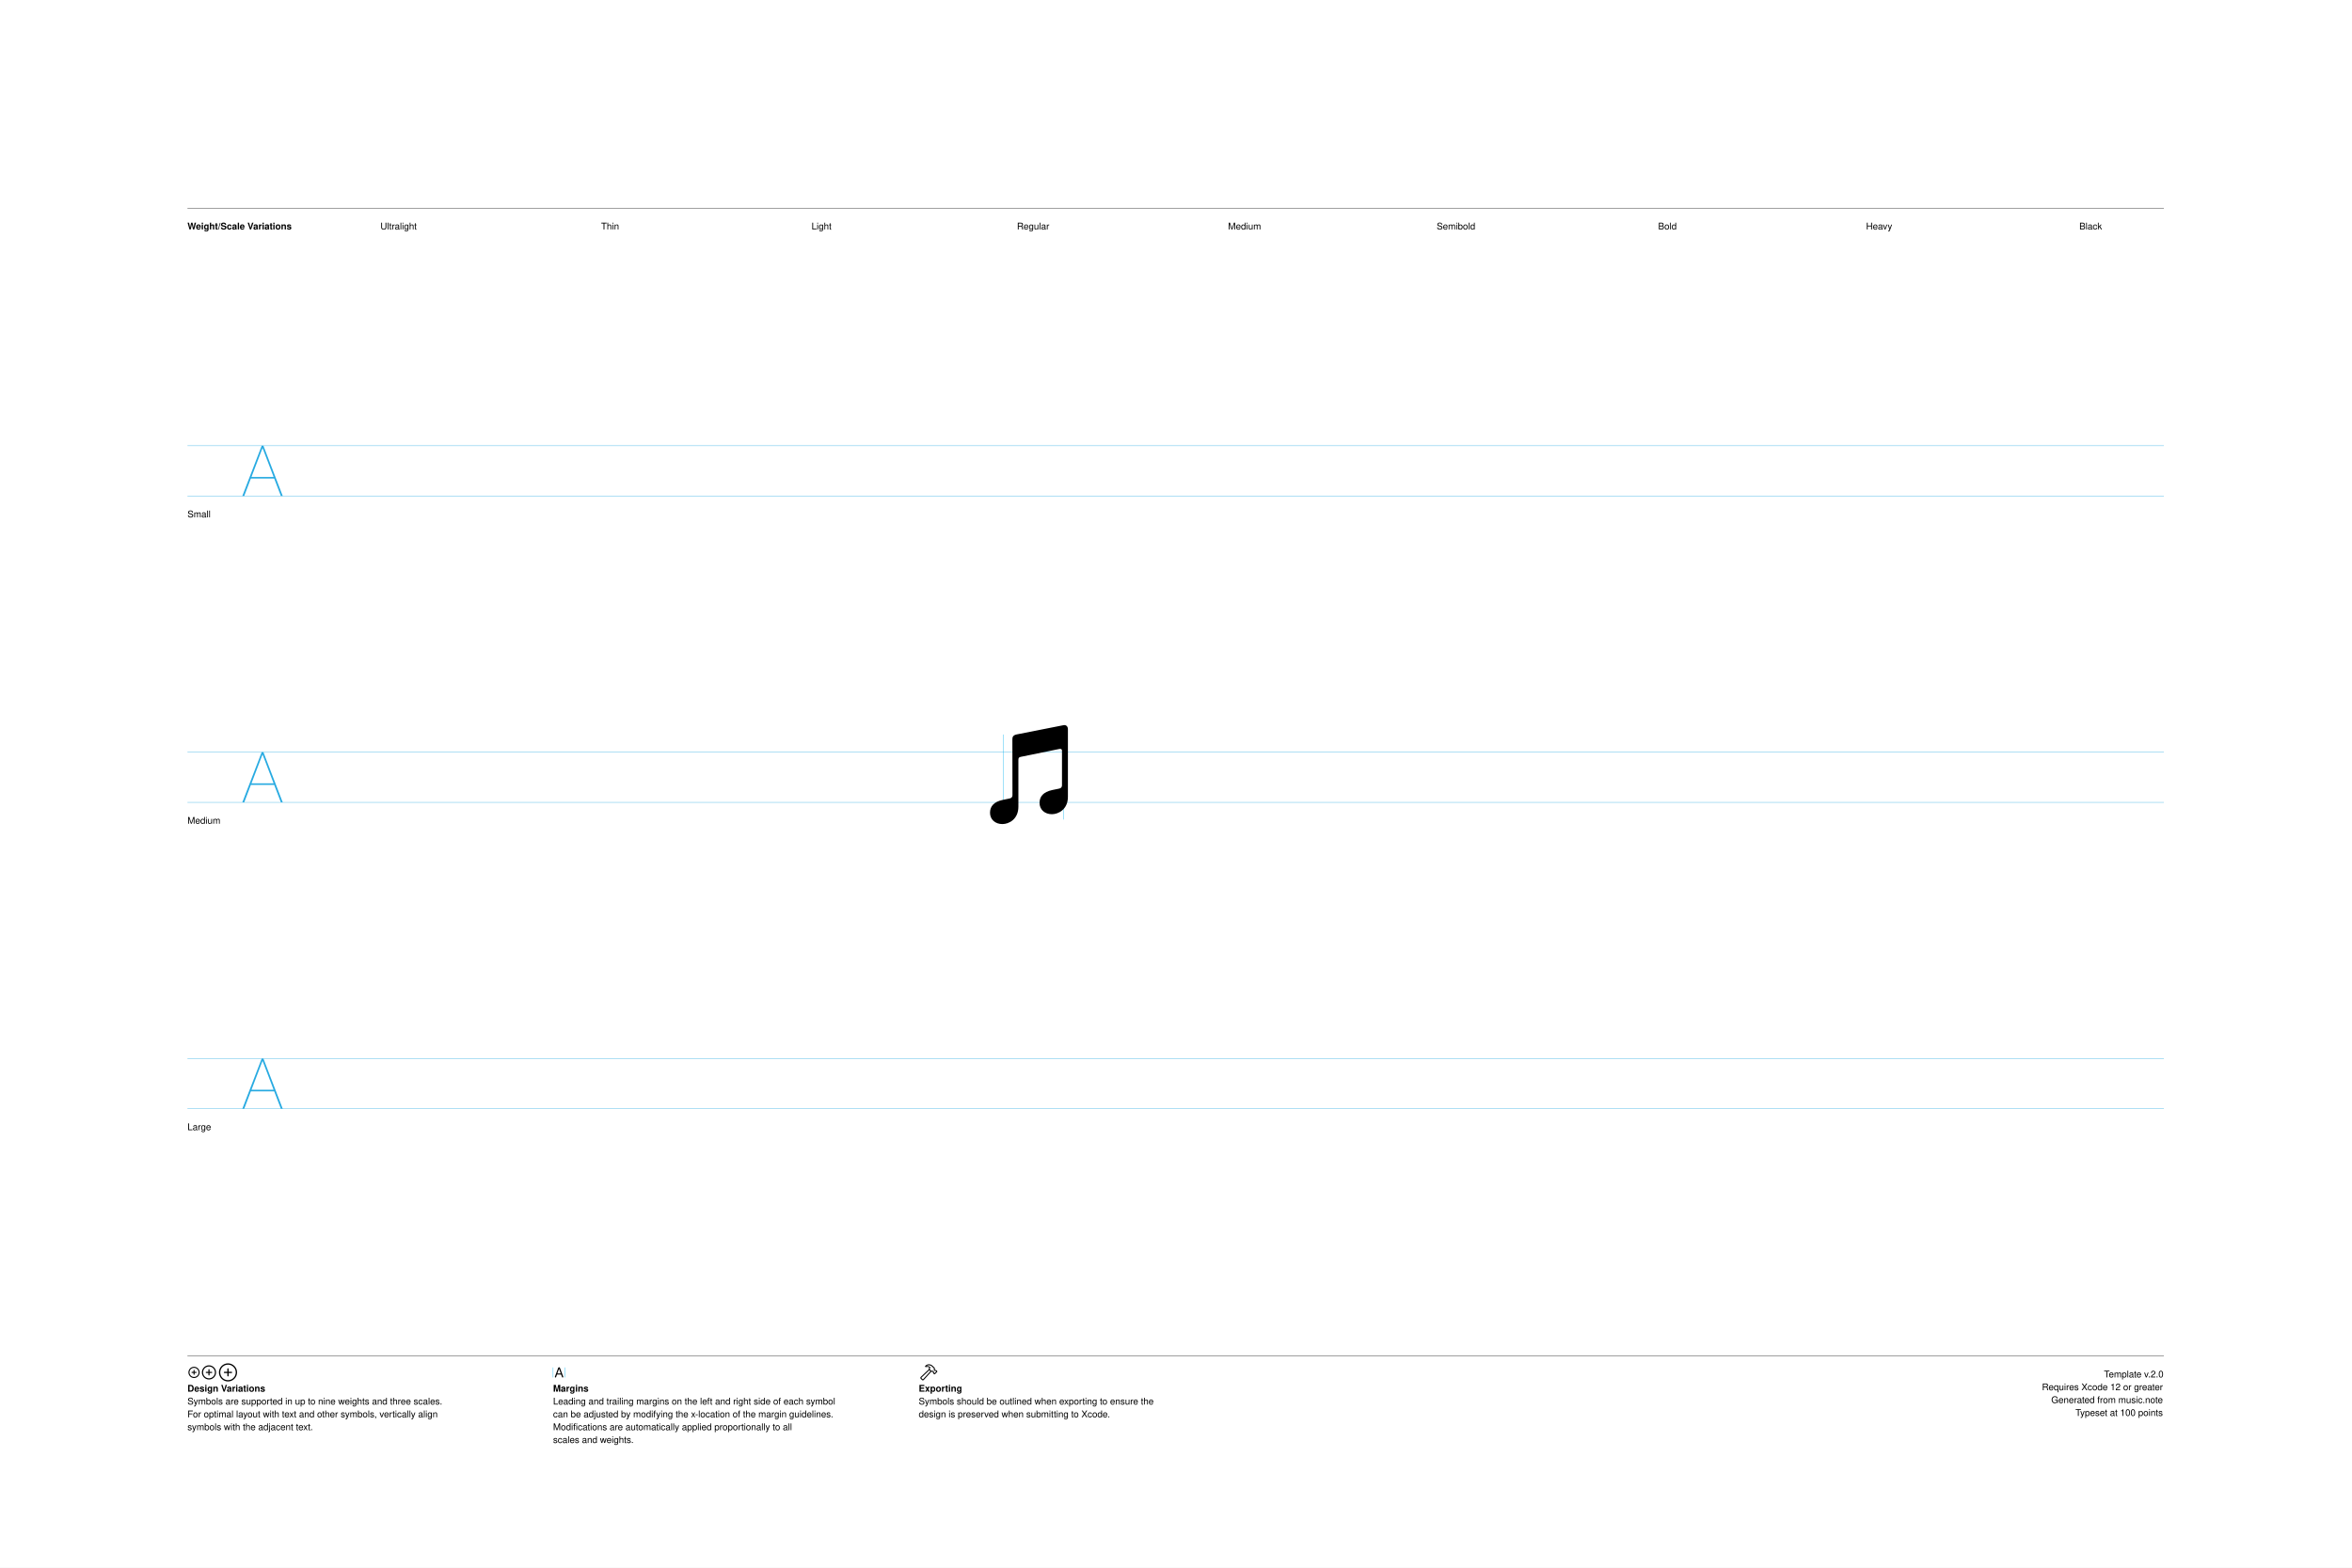
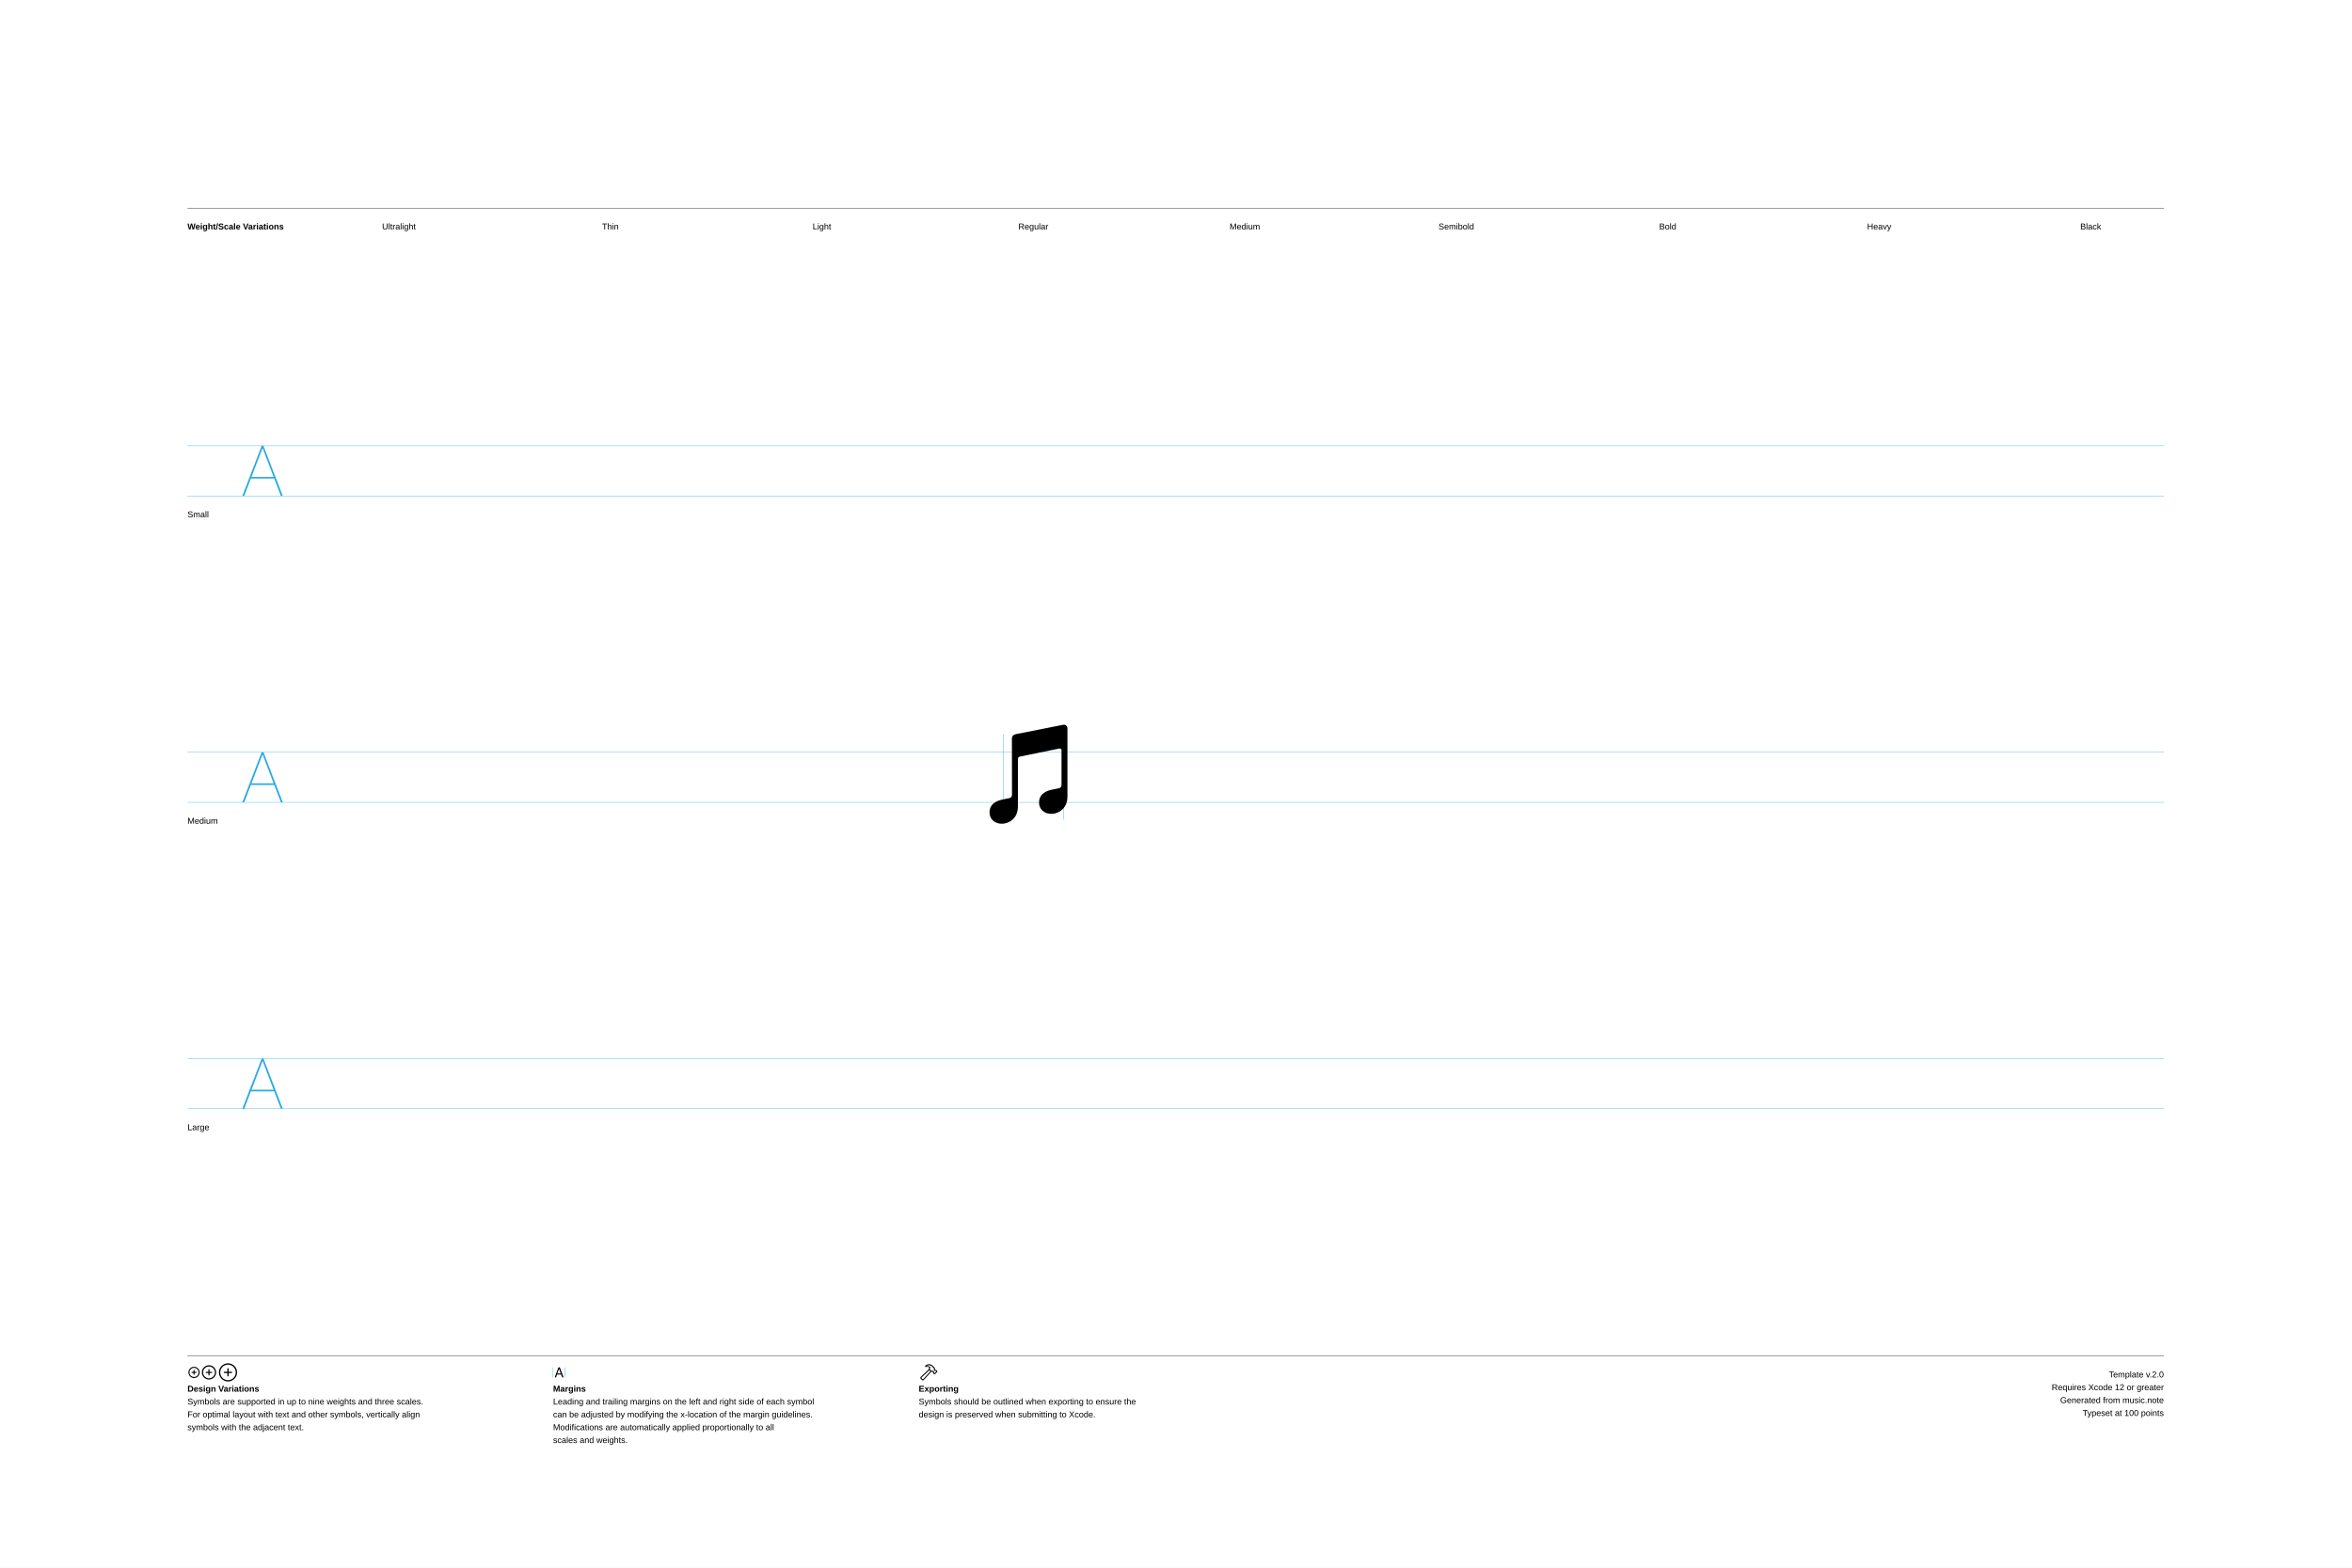
- <svg xmlns="http://www.w3.org/2000/svg" width="3300px" height="2200px" viewBox="0 0 3300 2200" version="1.1">
-   <g id="Page-1" stroke="none" stroke-width="1" fill="none" fill-rule="evenodd">
-     <g id="music.note">
-       <g id="Notes">
-         <rect id="artboard" fill="#FFFFFF" fill-rule="nonzero" x="0" y="0" width="3300" height="2200" />
-         <line x1="263" y1="292" x2="3036" y2="292" id="Path" stroke="#000000" stroke-width="0.5" />
-         <text id="Weight/Scale-Variations" fill="#000000" font-family="Helvetica-Bold, Helvetica" font-size="13" font-weight="bold">
-           <tspan x="263" y="322">Weight/Scale Variations</tspan>
-         </text>
-         <text id="Ultralight" fill="#000000" font-family="Helvetica" font-size="13" font-weight="normal">
-           <tspan x="533.711" y="322">Ultralight</tspan>
-         </text>
-         <text id="Thin" fill="#000000" font-family="Helvetica" font-size="13" font-weight="normal">
-           <tspan x="843.422" y="322">Thin</tspan>
-         </text>
-         <text id="Light" fill="#000000" font-family="Helvetica" font-size="13" font-weight="normal">
-           <tspan x="1138.63" y="322">Light</tspan>
-         </text>
-         <text id="Regular" fill="#000000" font-family="Helvetica" font-size="13" font-weight="normal">
-           <tspan x="1426.84" y="322">Regular</tspan>
-         </text>
-         <text id="Medium" fill="#000000" font-family="Helvetica" font-size="13" font-weight="normal">
-           <tspan x="1723.06" y="322">Medium</tspan>
-         </text>
-         <text id="Semibold" fill="#000000" font-family="Helvetica" font-size="13" font-weight="normal">
-           <tspan x="2015.77" y="322">Semibold</tspan>
-         </text>
-         <text id="Bold" fill="#000000" font-family="Helvetica" font-size="13" font-weight="normal">
-           <tspan x="2326.48" y="322">Bold</tspan>
-         </text>
-         <text id="Heavy" fill="#000000" font-family="Helvetica" font-size="13" font-weight="normal">
-           <tspan x="2618.19" y="322">Heavy</tspan>
-         </text>
-         <text id="Black" fill="#000000" font-family="Helvetica" font-size="13" font-weight="normal">
-           <tspan x="2917.4" y="322">Black</tspan>
-         </text>
-         <line x1="263" y1="1903" x2="3036" y2="1903" id="Path" stroke="#000000" stroke-width="0.5" />
-         <g id="Group" transform="translate(264, 1918)" fill="#000000" fill-rule="nonzero">
-           <path d="M8.248,15.83 C12.555,15.83 16.139,12.256 16.139,7.949 C16.139,3.643 12.545,0.068 8.238,0.068 C3.941,0.068 0.367,3.643 0.367,7.949 C0.367,12.256 3.951,15.83 8.248,15.83 Z M8.248,14.346 C4.703,14.346 1.871,11.504 1.871,7.949 C1.871,4.394 4.693,1.553 8.238,1.553 C11.793,1.553 14.635,4.394 14.645,7.949 C14.654,11.504 11.803,14.346 8.248,14.346 Z M8.229,11.377 C8.697,11.377 8.971,11.064 8.971,10.547 L8.971,8.682 L11.002,8.682 C11.5,8.682 11.832,8.428 11.832,7.959 C11.832,7.48 11.52,7.217 11.002,7.217 L8.971,7.217 L8.971,5.186 C8.971,4.668 8.697,4.346 8.229,4.346 C7.76,4.346 7.506,4.688 7.506,5.186 L7.506,7.217 L5.494,7.217 C4.977,7.217 4.645,7.48 4.645,7.959 C4.645,8.428 4.996,8.682 5.494,8.682 L7.506,8.682 L7.506,10.547 C7.506,11.045 7.76,11.377 8.229,11.377 Z" id="Shape" />
-         </g>
-         <g id="Group" transform="translate(282.506, 1915)" fill="#000000" fill-rule="nonzero">
-           <path d="M10.709,20.91 C16.158,20.91 20.67,16.389 20.67,10.949 C20.67,5.5 16.148,0.988 10.699,0.988 C5.26,0.988 0.748,5.5 0.748,10.949 C0.748,16.389 5.27,20.91 10.709,20.91 Z M10.709,19.25 C6.1,19.25 2.418,15.559 2.418,10.949 C2.418,6.34 6.09,2.648 10.699,2.648 C15.309,2.648 19,6.34 19.01,10.949 C19.02,15.559 15.318,19.25 10.709,19.25 Z M10.68,15.334 C11.207,15.334 11.51,14.982 11.51,14.406 L11.51,11.77 L14.322,11.77 C14.869,11.77 15.25,11.486 15.25,10.969 C15.25,10.441 14.889,10.139 14.322,10.139 L11.51,10.139 L11.51,7.316 C11.51,6.75 11.207,6.389 10.68,6.389 C10.162,6.389 9.879,6.769 9.879,7.316 L9.879,10.139 L7.076,10.139 C6.51,10.139 6.139,10.441 6.139,10.969 C6.139,11.486 6.529,11.77 7.076,11.77 L9.879,11.77 L9.879,14.406 C9.879,14.963 10.162,15.334 10.68,15.334 Z" id="Shape" />
-         </g>
-         <g id="Group" transform="translate(306.924, 1913)" fill="#000000" fill-rule="nonzero">
-           <path d="M12.971,25.664 C19.934,25.664 25.695,19.902 25.695,12.949 C25.695,5.986 19.924,0.225 12.961,0.225 C6.008,0.225 0.256,5.986 0.256,12.949 C0.256,19.902 6.018,25.664 12.971,25.664 Z M12.971,23.848 C6.936,23.848 2.082,18.984 2.082,12.949 C2.082,6.904 6.926,2.051 12.961,2.051 C19.006,2.051 23.859,6.904 23.869,12.949 C23.879,18.984 19.016,23.848 12.971,23.848 Z M12.941,18.613 C13.518,18.613 13.859,18.223 13.859,17.617 L13.859,13.867 L17.775,13.867 C18.371,13.867 18.781,13.535 18.781,12.979 C18.781,12.402 18.391,12.061 17.775,12.061 L13.859,12.061 L13.859,8.135 C13.859,7.519 13.518,7.129 12.941,7.129 C12.375,7.129 12.053,7.539 12.053,8.135 L12.053,12.061 L8.146,12.061 C7.531,12.061 7.131,12.402 7.131,12.979 C7.131,13.535 7.551,13.867 8.146,13.867 L12.053,13.867 L12.053,17.617 C12.053,18.203 12.375,18.613 12.941,18.613 Z" id="Shape" />
-         </g>
-         <text id="Design-Variations" fill="#000000" font-family="Helvetica-Bold, Helvetica" font-size="13" font-weight="bold">
-           <tspan x="263" y="1953">Design Variations</tspan>
-         </text>
-         <text id="Symbols-are-supported-in-up-to-nine-weights-and-three-scales." fill="#000000" font-family="Helvetica" font-size="13" font-weight="normal">
-           <tspan x="263" y="1971">Symbols are supported in up to nine weights and three scales.</tspan>
-         </text>
-         <text id="For-optimal-layout-with-text-and-other-symbols,-vertically-align" fill="#000000" font-family="Helvetica" font-size="13" font-weight="normal">
-           <tspan x="263" y="1989">For optimal layout with text and other symbols, vertically align</tspan>
-         </text>
-         <text id="symbols-with-the-adjacent-text." fill="#000000" font-family="Helvetica" font-size="13" font-weight="normal">
-           <tspan x="263" y="2007">symbols with the adjacent text.</tspan>
-         </text>
-         <line x1="776" y1="1919" x2="776" y2="1933" id="Path" stroke="#00AEEF" stroke-width="0.5" />
-         <g id="Group" transform="translate(778, 1918)" fill="#000000" fill-rule="nonzero">
-           <path d="M1.311,15.127 C1.828,15.127 2.082,14.932 2.268,14.395 L3.527,10.938 L9.289,10.938 L10.549,14.395 C10.734,14.932 10.988,15.127 11.496,15.127 C12.014,15.127 12.346,14.814 12.346,14.326 C12.346,14.16 12.316,14.014 12.238,13.799 L7.658,1.611 C7.434,1.006 7.033,0.713 6.408,0.713 C5.803,0.713 5.393,1.006 5.178,1.602 L0.598,13.809 C0.52,14.023 0.49,14.17 0.49,14.336 C0.49,14.824 0.803,15.127 1.311,15.127 Z M4.006,9.463 L6.379,2.891 L6.428,2.891 L8.801,9.463 L4.006,9.463 Z" id="Shape" />
-         </g>
-         <line x1="792.836" y1="1919" x2="792.836" y2="1933" id="Path" stroke="#00AEEF" stroke-width="0.5" />
-         <text id="Margins" fill="#000000" font-family="Helvetica-Bold, Helvetica" font-size="13" font-weight="bold">
-           <tspan x="776" y="1953">Margins</tspan>
-         </text>
-         <text id="Leading-and-trailing-margins-on-the-left-and-right-side-of-each-symbol" fill="#000000" font-family="Helvetica" font-size="13" font-weight="normal">
-           <tspan x="776" y="1971">Leading and trailing margins on the left and right side of each symbol</tspan>
-         </text>
-         <text id="can-be-adjusted-by-modifying-the-x-location-of-the-margin-guidelines." fill="#000000" font-family="Helvetica" font-size="13" font-weight="normal">
-           <tspan x="776" y="1989">can be adjusted by modifying the x-location of the margin guidelines.</tspan>
-         </text>
-         <text id="Modifications-are-automatically-applied-proportionally-to-all" fill="#000000" font-family="Helvetica" font-size="13" font-weight="normal">
-           <tspan x="776" y="2007">Modifications are automatically applied proportionally to all</tspan>
-         </text>
-         <text id="scales-and-weights." fill="#000000" font-family="Helvetica" font-size="13" font-weight="normal">
-           <tspan x="776" y="2025">scales and weights.</tspan>
-         </text>
-         <g id="Group" transform="translate(1291, 1914)" fill="#000000" fill-rule="nonzero">
-           <path d="M0.842,20.865 L2.541,22.574 C3.4,23.443 4.387,23.385 5.314,22.359 L15.49,11.148 C15.754,11.236 16.027,11.217 16.34,11.158 L17.404,10.963 L18.068,11.637 L18.029,12.193 C17.99,12.691 18.117,13.072 18.605,13.551 L19.367,14.293 C19.846,14.771 20.461,14.801 20.93,14.332 L23.84,11.412 C24.309,10.943 24.289,10.348 23.811,9.869 L23.039,9.107 C22.561,8.629 22.189,8.473 21.711,8.512 L21.135,8.56 L20.49,7.926 L20.734,6.803 C20.861,6.236 20.705,5.797 20.119,5.211 L17.922,3.023 C14.582,-0.297 10.148,-0.219 7.258,2.672 C6.838,3.082 6.809,3.658 7.043,4.049 C7.277,4.41 7.736,4.644 8.381,4.479 C9.846,4.137 11.369,4.078 12.795,5.016 L12.209,6.471 C12.014,6.949 11.984,7.35 12.111,7.711 L1.047,18.102 C0.061,19.02 -0.018,19.996 0.842,20.865 Z M8.752,3.043 C11.184,1.266 14.475,1.568 16.701,3.795 L19.133,6.207 C19.367,6.441 19.406,6.627 19.338,6.969 L19.016,8.453 L20.52,9.938 L21.506,9.879 C21.76,9.869 21.838,9.889 22.033,10.084 L22.609,10.66 L20.168,13.102 L19.592,12.525 C19.396,12.33 19.367,12.252 19.377,11.988 L19.445,11.012 L17.951,9.527 L16.428,9.781 C16.105,9.85 15.959,9.82 15.715,9.586 L13.713,7.584 C13.459,7.35 13.43,7.184 13.586,6.812 L14.465,4.723 C12.902,3.268 10.871,2.643 8.84,3.238 C8.684,3.277 8.625,3.15 8.752,3.043 Z M3.273,21.305 L2.102,20.143 C1.633,19.684 1.74,19.342 2.141,18.98 L12.951,8.805 L14.416,10.289 L4.426,21.275 C4.074,21.676 3.742,21.773 3.273,21.305 Z" id="Shape" />
-         </g>
-         <text id="Exporting" fill="#000000" font-family="Helvetica-Bold, Helvetica" font-size="13" font-weight="bold">
-           <tspan x="1289" y="1953">Exporting</tspan>
-         </text>
-         <text id="Symbols-should-be-outlined-when-exporting-to-ensure-the" fill="#000000" font-family="Helvetica" font-size="13" font-weight="normal">
-           <tspan x="1289" y="1971">Symbols should be outlined when exporting to ensure the</tspan>
-         </text>
-         <text id="design-is-preserved-when-submitting-to-Xcode." fill="#000000" font-family="Helvetica" font-size="13" font-weight="normal">
-           <tspan x="1289" y="1989">design is preserved when submitting to Xcode.</tspan>
-         </text>
-         <text id="template-version" fill="#000000" font-family="Helvetica" font-size="13" font-weight="normal">
-           <tspan x="2952" y="1933">Template v.2.0</tspan>
-         </text>
-         <text id="Requires-Xcode-12-or-greater" fill="#000000" font-family="Helvetica" font-size="13" font-weight="normal">
-           <tspan x="2865" y="1951">Requires Xcode 12 or greater</tspan>
-         </text>
-         <text id="Generated-from-music.note" fill="#000000" font-family="Helvetica" font-size="13" font-weight="normal">
-           <tspan x="2878" y="1969">Generated from music.note</tspan>
-         </text>
-         <text id="Typeset-at-100-points" fill="#000000" font-family="Helvetica" font-size="13" font-weight="normal">
-           <tspan x="2912" y="1987">Typeset at 100 points</tspan>
-         </text>
-         <text id="Small" fill="#000000" font-family="Helvetica" font-size="13" font-weight="normal">
-           <tspan x="263" y="726">Small</tspan>
-         </text>
-         <text id="Medium" fill="#000000" font-family="Helvetica" font-size="13" font-weight="normal">
-           <tspan x="263" y="1156">Medium</tspan>
-         </text>
-         <text id="Large" fill="#000000" font-family="Helvetica" font-size="13" font-weight="normal">
-           <tspan x="263" y="1586">Large</tspan>
-         </text>
-       </g>
-       <g id="Guides" transform="translate(263, 625)">
-         <g id="H-reference" transform="translate(76, 0)" fill="#27AAE1" fill-rule="nonzero">
-           <path d="M0.977,71 L3.662,71 L12.988,46.537 L45.703,46.537 L55.078,71 L57.715,71 L30.615,0.541 L28.125,0.541 L0.977,71 Z M29.297,3.861 L29.395,3.861 L44.873,44.291 L13.867,44.291 L29.297,3.861 Z" id="Shape" />
-         </g>
-         <line x1="0" y1="71" x2="2773" y2="71" id="Baseline-S" stroke="#27AAE1" stroke-width="0.5" />
-         <line x1="0" y1="0.541" x2="2773" y2="0.541" id="Capline-S" stroke="#27AAE1" stroke-width="0.5" />
-         <g id="H-reference" transform="translate(76, 430)" fill="#27AAE1" fill-rule="nonzero">
-           <path d="M0.977,71 L3.662,71 L12.988,46.537 L45.703,46.537 L55.078,71 L57.715,71 L30.615,0.541 L28.125,0.541 L0.977,71 Z M29.297,3.861 L29.395,3.861 L44.873,44.291 L13.867,44.291 L29.297,3.861 Z" id="Shape" />
-         </g>
-         <line x1="0" y1="501" x2="2773" y2="501" id="Baseline-M" stroke="#27AAE1" stroke-width="0.5" />
-         <line x1="0" y1="430.54" x2="2773" y2="430.54" id="Capline-M" stroke="#27AAE1" stroke-width="0.5" />
-         <g id="H-reference" transform="translate(76, 860)" fill="#27AAE1" fill-rule="nonzero">
-           <path d="M0.977,71 L3.662,71 L12.988,46.537 L45.703,46.537 L55.078,71 L57.715,71 L30.615,0.541 L28.125,0.541 L0.977,71 Z M29.297,3.861 L29.395,3.861 L44.873,44.291 L13.867,44.291 L29.297,3.861 Z" id="Shape" />
-         </g>
-         <line x1="0" y1="931" x2="2773" y2="931" id="Baseline-L" stroke="#27AAE1" stroke-width="0.5" />
-         <line x1="0" y1="860.54" x2="2773" y2="860.54" id="Capline-L" stroke="#27AAE1" stroke-width="0.5" />
-         <line x1="1144.61" y1="405.79" x2="1144.61" y2="525.12" id="left-margin" stroke="#00AEEF" stroke-width="0.5" />
-         <line x1="1229.08" y1="405.79" x2="1229.08" y2="525.12" id="right-margin" stroke="#00AEEF" stroke-width="0.5" />
-       </g>
-       <g id="Symbols" transform="translate(1388, 1017)" fill="#000000" fill-rule="nonzero">
-         <g id="Regular-M" transform="translate(0.5, 0)">
-           <path d="M103.531,0.703 C107.143,-0.122 109.849,2.302 109.849,6.256 L109.849,101.203 C109.849,119.001 96.393,125.606 87.403,125.606 C77.25,125.606 70.033,119.062 70.033,109.704 C70.033,100.609 75.609,94.42 87.463,91.781 L88.014,91.661 L97.739,89.643 C100.34,89.111 101.742,87.264 101.556,84.435 L101.531,84.139 L101.531,36.784 C101.531,33.702 99.482,33.702 97.513,34.095 L43.799,45.095 C41.012,45.688 40.403,46.592 40.365,49.586 L40.364,115.054 C40.364,132.852 26.908,139.458 17.917,139.458 C7.764,139.458 0.547,132.913 0.547,123.556 C0.547,114.46 6.124,108.271 17.977,105.632 L18.529,105.513 L28.254,103.495 C30.855,102.962 32.256,101.116 32.071,98.286 L32.046,97.99 L31.923,20.761 C31.923,17.44 32.65,14.72 38.064,13.632 L103.531,0.703 Z" id="Path" />
-         </g>
-       </g>
+ <svg xmlns="http://www.w3.org/2000/svg" id="Layer_1" data-name="Layer 1" viewBox="0 0 3300 2200">
+   <defs>
+     <style>.cls-1{fill:#fff;}.cls-11,.cls-2,.cls-7{fill:none;stroke-width:0.5px;}.cls-2{stroke:#000;}.cls-3,.cls-6{isolation:isolate;font-size:12px;}.cls-3{font-family:Arial-BoldMT, Arial;font-weight:700;}.cls-4{letter-spacing:-0.02em;}.cls-5{letter-spacing:-0.06em;}.cls-6{font-family:ArialMT, Arial;}.cls-7{stroke:#00aeef;}.cls-8{letter-spacing:-0.11em;}.cls-9{letter-spacing:-0.07em;}.cls-10{fill:#27aae1;}.cls-11{stroke:#27aae1;}</style>
+   </defs>
+   <g id="Notes">
+     <rect id="artboard" class="cls-1" width="3300" height="2200" />
+     <line class="cls-2" x1="263" y1="292" x2="3036" y2="292" />
+     <text class="cls-3" transform="translate(263 322)">
+       <tspan class="cls-4">W</tspan>
+       <tspan x="11.11" y="0">eight/Scale </tspan>
+       <tspan class="cls-5" x="77.8" y="0">V</tspan>
+       <tspan x="85.14" y="0">ariations</tspan>
+     </text>
+     <text class="cls-6" transform="translate(536.04 322)">Ultralight</text>
+     <text class="cls-6" transform="translate(844.75 322)">Thin</text>
+     <text class="cls-6" transform="translate(1140.12 322)">Light</text>
+     <text class="cls-6" transform="translate(1428.83 322)">Regular</text>
+     <text class="cls-6" transform="translate(1725.22 322)">Medium</text>
+     <text class="cls-6" transform="translate(2018.26 322)">Semibold</text>
+     <text class="cls-6" transform="translate(2327.97 322)">Bold</text>
+     <text class="cls-6" transform="translate(2619.68 322)">Heavy</text>
+     <text class="cls-6" transform="translate(2918.73 322)">Black</text>
+     <line class="cls-2" x1="263" y1="1903" x2="3036" y2="1903" />
+     <path d="M272.25,1933.83a7.88,7.88,0,1,0-7.88-7.88A7.95,7.95,0,0,0,272.25,1933.83Zm0-1.48a6.4,6.4,0,1,1,6.39-6.4A6.36,6.36,0,0,1,272.25,1932.35Zm0-3c.47,0,.74-.32.74-.83v-1.87h2c.5,0,.83-.25.83-.72s-.31-.74-.83-.74h-2v-2c0-.52-.27-.84-.74-.84s-.72.34-.72.84v2h-2c-.51,0-.85.26-.85.74s.36.72.85.72h2v1.87C271.51,1929,271.76,1929.38,272.23,1929.38Z" />
+     <path d="M293.22,1935.91a10,10,0,1,0-10-10A10,10,0,0,0,293.22,1935.91Zm0-1.66a8.3,8.3,0,1,1,8.3-8.3A8.27,8.27,0,0,1,293.22,1934.25Zm0-3.92a.81.81,0,0,0,.83-.92v-2.64h2.81c.55,0,.93-.28.93-.8a.82.82,0,0,0-.93-.83H294v-2.82a.82.82,0,0,0-.83-.93c-.52,0-.81.38-.81.93v2.82h-2.8a.83.83,0,0,0-.94.83c0,.52.4.8.94.8h2.8v2.64C292.38,1930,292.67,1930.33,293.19,1930.33Z" />
+     <path d="M319.89,1938.66A12.72,12.72,0,1,0,307.18,1926,12.8,12.8,0,0,0,319.89,1938.66Zm0-1.81a10.9,10.9,0,1,1,10.9-10.9A10.87,10.87,0,0,1,319.89,1936.85Zm0-5.24a.88.88,0,0,0,.91-1v-3.75h3.92a.91.91,0,1,0,0-1.81h-3.92v-3.93a.91.91,0,1,0-1.8,0v3.93h-3.91a.91.91,0,1,0,0,1.81H319v3.75A.88.88,0,0,0,319.87,1931.61Z" />
+     <text class="cls-3" transform="translate(263 1953)">Design <tspan class="cls-5" x="43.34" y="0">V</tspan>
+       <tspan x="50.68" y="0">ariations</tspan>
+     </text>
+     <text class="cls-6" transform="translate(263 1971)">Symbols are supported in up to nine weights and three scales.</text>
+     <text class="cls-6" transform="translate(263 1989)">For optimal layout with text and other symbols, vertically align</text>
+     <text class="cls-6" transform="translate(263 2007)">symbols with the adjacent text.</text>
+     <line class="cls-7" x1="776" y1="1919" x2="776" y2="1933" />
+     <path d="M779.31,1933.13c.52,0,.77-.2,1-.74l1.26-3.45h5.76l1.26,3.45a.89.89,0,0,0,1,.74.78.78,0,0,0,.85-.8,1.4,1.4,0,0,0-.11-.53l-4.58-12.19a1.24,1.24,0,0,0-1.25-.9,1.21,1.21,0,0,0-1.23.89l-4.58,12.21a1.4,1.4,0,0,0-.11.53A.75.75,0,0,0,779.31,1933.13Zm2.7-5.67,2.37-6.57h0l2.37,6.57Z" />
+     <line class="cls-7" x1="792.84" y1="1919" x2="792.84" y2="1933" />
+     <text class="cls-3" transform="translate(776 1953)">Margins</text>
+     <text class="cls-6" transform="translate(776 1971)">Leading and trailing margins on the left and right side of each symbol</text>
+     <text class="cls-6" transform="translate(776 1989)">can be adjusted by modifying the x-location of the margin guidelines.</text>
+     <text class="cls-6" transform="translate(776 2007)">Modifications are automatically applied proportionally to all</text>
+     <text class="cls-6" transform="translate(776 2025)">scales and weights.</text>
+     <path d="M1291.84,1934.87l1.7,1.7c.86.87,1.85.81,2.77-.21l10.18-11.21a1.63,1.63,0,0,0,.85,0l1.06-.2.67.68,0,.55a1.55,1.55,0,0,0,.58,1.36l.76.74a1,1,0,0,0,1.56,0l2.91-2.92a1,1,0,0,0,0-1.54l-.77-.76a1.57,1.57,0,0,0-1.33-.6l-.58,0-.64-.63.24-1.13a1.57,1.57,0,0,0-.61-1.59l-2.2-2.19c-3.34-3.32-7.77-3.24-10.66-.35a1.14,1.14,0,0,0-.22,1.38,1.17,1.17,0,0,0,1.34.43,5.39,5.39,0,0,1,4.41.54l-.58,1.45a1.66,1.66,0,0,0-.1,1.24l-11.06,10.39C1291.06,1933,1291,1934,1291.84,1934.87Zm7.91-17.83a6.07,6.07,0,0,1,8,.75l2.43,2.42a.69.69,0,0,1,.21.76l-.32,1.48,1.5,1.49,1-.06a.54.54,0,0,1,.52.2l.58.58-2.44,2.44-.58-.57a.58.58,0,0,1-.21-.54l.07-1-1.5-1.48-1.52.25a.66.66,0,0,1-.72-.19l-2-2c-.25-.23-.28-.4-.12-.77l.87-2.09a5.75,5.75,0,0,0-5.62-1.48C1299.68,1917.28,1299.62,1917.15,1299.75,1917Zm-5.48,18.26-1.17-1.16c-.47-.46-.36-.8,0-1.16L1304,1922.8l1.47,1.49-10,11C1295.07,1935.68,1294.74,1935.77,1294.27,1935.3Z" />
+     <text class="cls-3" transform="translate(1289 1953)">Exporting</text>
+     <text class="cls-6" transform="translate(1289 1971)">Symbols should be outlined when exporting to ensure the</text>
+     <text class="cls-6" transform="translate(1289 1989)">design is preserved when submitting to Xcode.</text>
+     <text id="template-version" class="cls-6" transform="translate(2958.85 1933)">
+       <tspan class="cls-8">T</tspan>
+       <tspan x="6" y="0">emplate </tspan>
+       <tspan class="cls-9" x="52.03" y="0">v</tspan>
+       <tspan x="57.13" y="0">.2.0</tspan>
+     </text>
+     <text class="cls-6" transform="translate(2878.58 1951)">Requires Xcode 12 or greater</text>
+     <text class="cls-6" transform="translate(2890.6 1969)">Generated from music.note</text>
+     <text class="cls-6" transform="translate(2921.92 1987)">
+       <tspan class="cls-5">T</tspan>
+       <tspan x="6.67" y="0">ypeset at 100 points</tspan>
+     </text>
+     <text class="cls-6" transform="translate(263 726)">Small</text>
+     <text class="cls-6" transform="translate(263 1156)">Medium</text>
+     <text class="cls-6" transform="translate(263 1586)">Large</text>
+   </g>
+   <g id="Guides">
+     <g id="H-reference">
+       <path class="cls-10" d="M340,696h2.68L352,671.54h32.76L394.13,696h2.63l-27.14-70.46h-2.5Zm28.37-67.14h.09l15.43,40.43h-31Z" />
+     </g>
+     <line id="Baseline-S" class="cls-11" x1="263" y1="696" x2="3036" y2="696" />
+     <line id="Capline-S" class="cls-11" x1="263" y1="625.54" x2="3036" y2="625.54" />
+     <g id="H-reference-2" data-name="H-reference">
+       <path class="cls-10" d="M340,1126h2.68l9.33-24.46h32.76l9.38,24.46h2.63l-27.14-70.46h-2.5Zm28.37-67.14h.09l15.43,40.43h-31Z" />
+     </g>
+     <line id="Baseline-M" class="cls-11" x1="263" y1="1126" x2="3036" y2="1126" />
+     <line id="Capline-M" class="cls-11" x1="263" y1="1055.54" x2="3036" y2="1055.54" />
+     <g id="H-reference-3" data-name="H-reference">
+       <path class="cls-10" d="M340,1556h2.68l9.33-24.46h32.76l9.38,24.46h2.63l-27.14-70.46h-2.5Zm28.37-67.14h.09l15.43,40.43h-31Z" />
+     </g>
+     <line id="Baseline-L" class="cls-11" x1="263" y1="1556" x2="3036" y2="1556" />
+     <line id="Capline-L" class="cls-11" x1="263" y1="1485.54" x2="3036" y2="1485.54" />
+     <line id="left-margin" class="cls-7" x1="1407.61" y1="1030.79" x2="1407.61" y2="1150.12" />
+     <line id="right-margin" class="cls-7" x1="1492.08" y1="1030.79" x2="1492.08" y2="1150.12" />
+   </g>
+   <g id="Symbols">
+     <g id="Regular-M">
+       <path id="Path" d="M1491.36,1017.18c3.61-.83,6.32,1.6,6.32,5.55v95c0,17.8-13.46,24.41-22.46,24.41-10.16,0-17.38-6.55-17.38-15.91,0-9.1,5.58-15.29,17.44-17.93l.55-.12,9.73-2c2.61-.53,4-2.38,3.82-5.21l0-.3v-47.37c0-3.09-2-3.09-4-2.7l-53.74,11c-2.79.59-3.4,1.5-3.44,4.49v65.5c0,17.81-13.46,24.42-22.46,24.42-10.16,0-17.38-6.55-17.38-15.91,0-9.1,5.58-15.29,17.44-17.93l.55-.12,9.73-2c2.61-.53,4-2.38,3.82-5.21l0-.3-.13-77.27c0-3.32.73-6,6.15-7.13Z" />
    </g>
  </g>
</svg>
